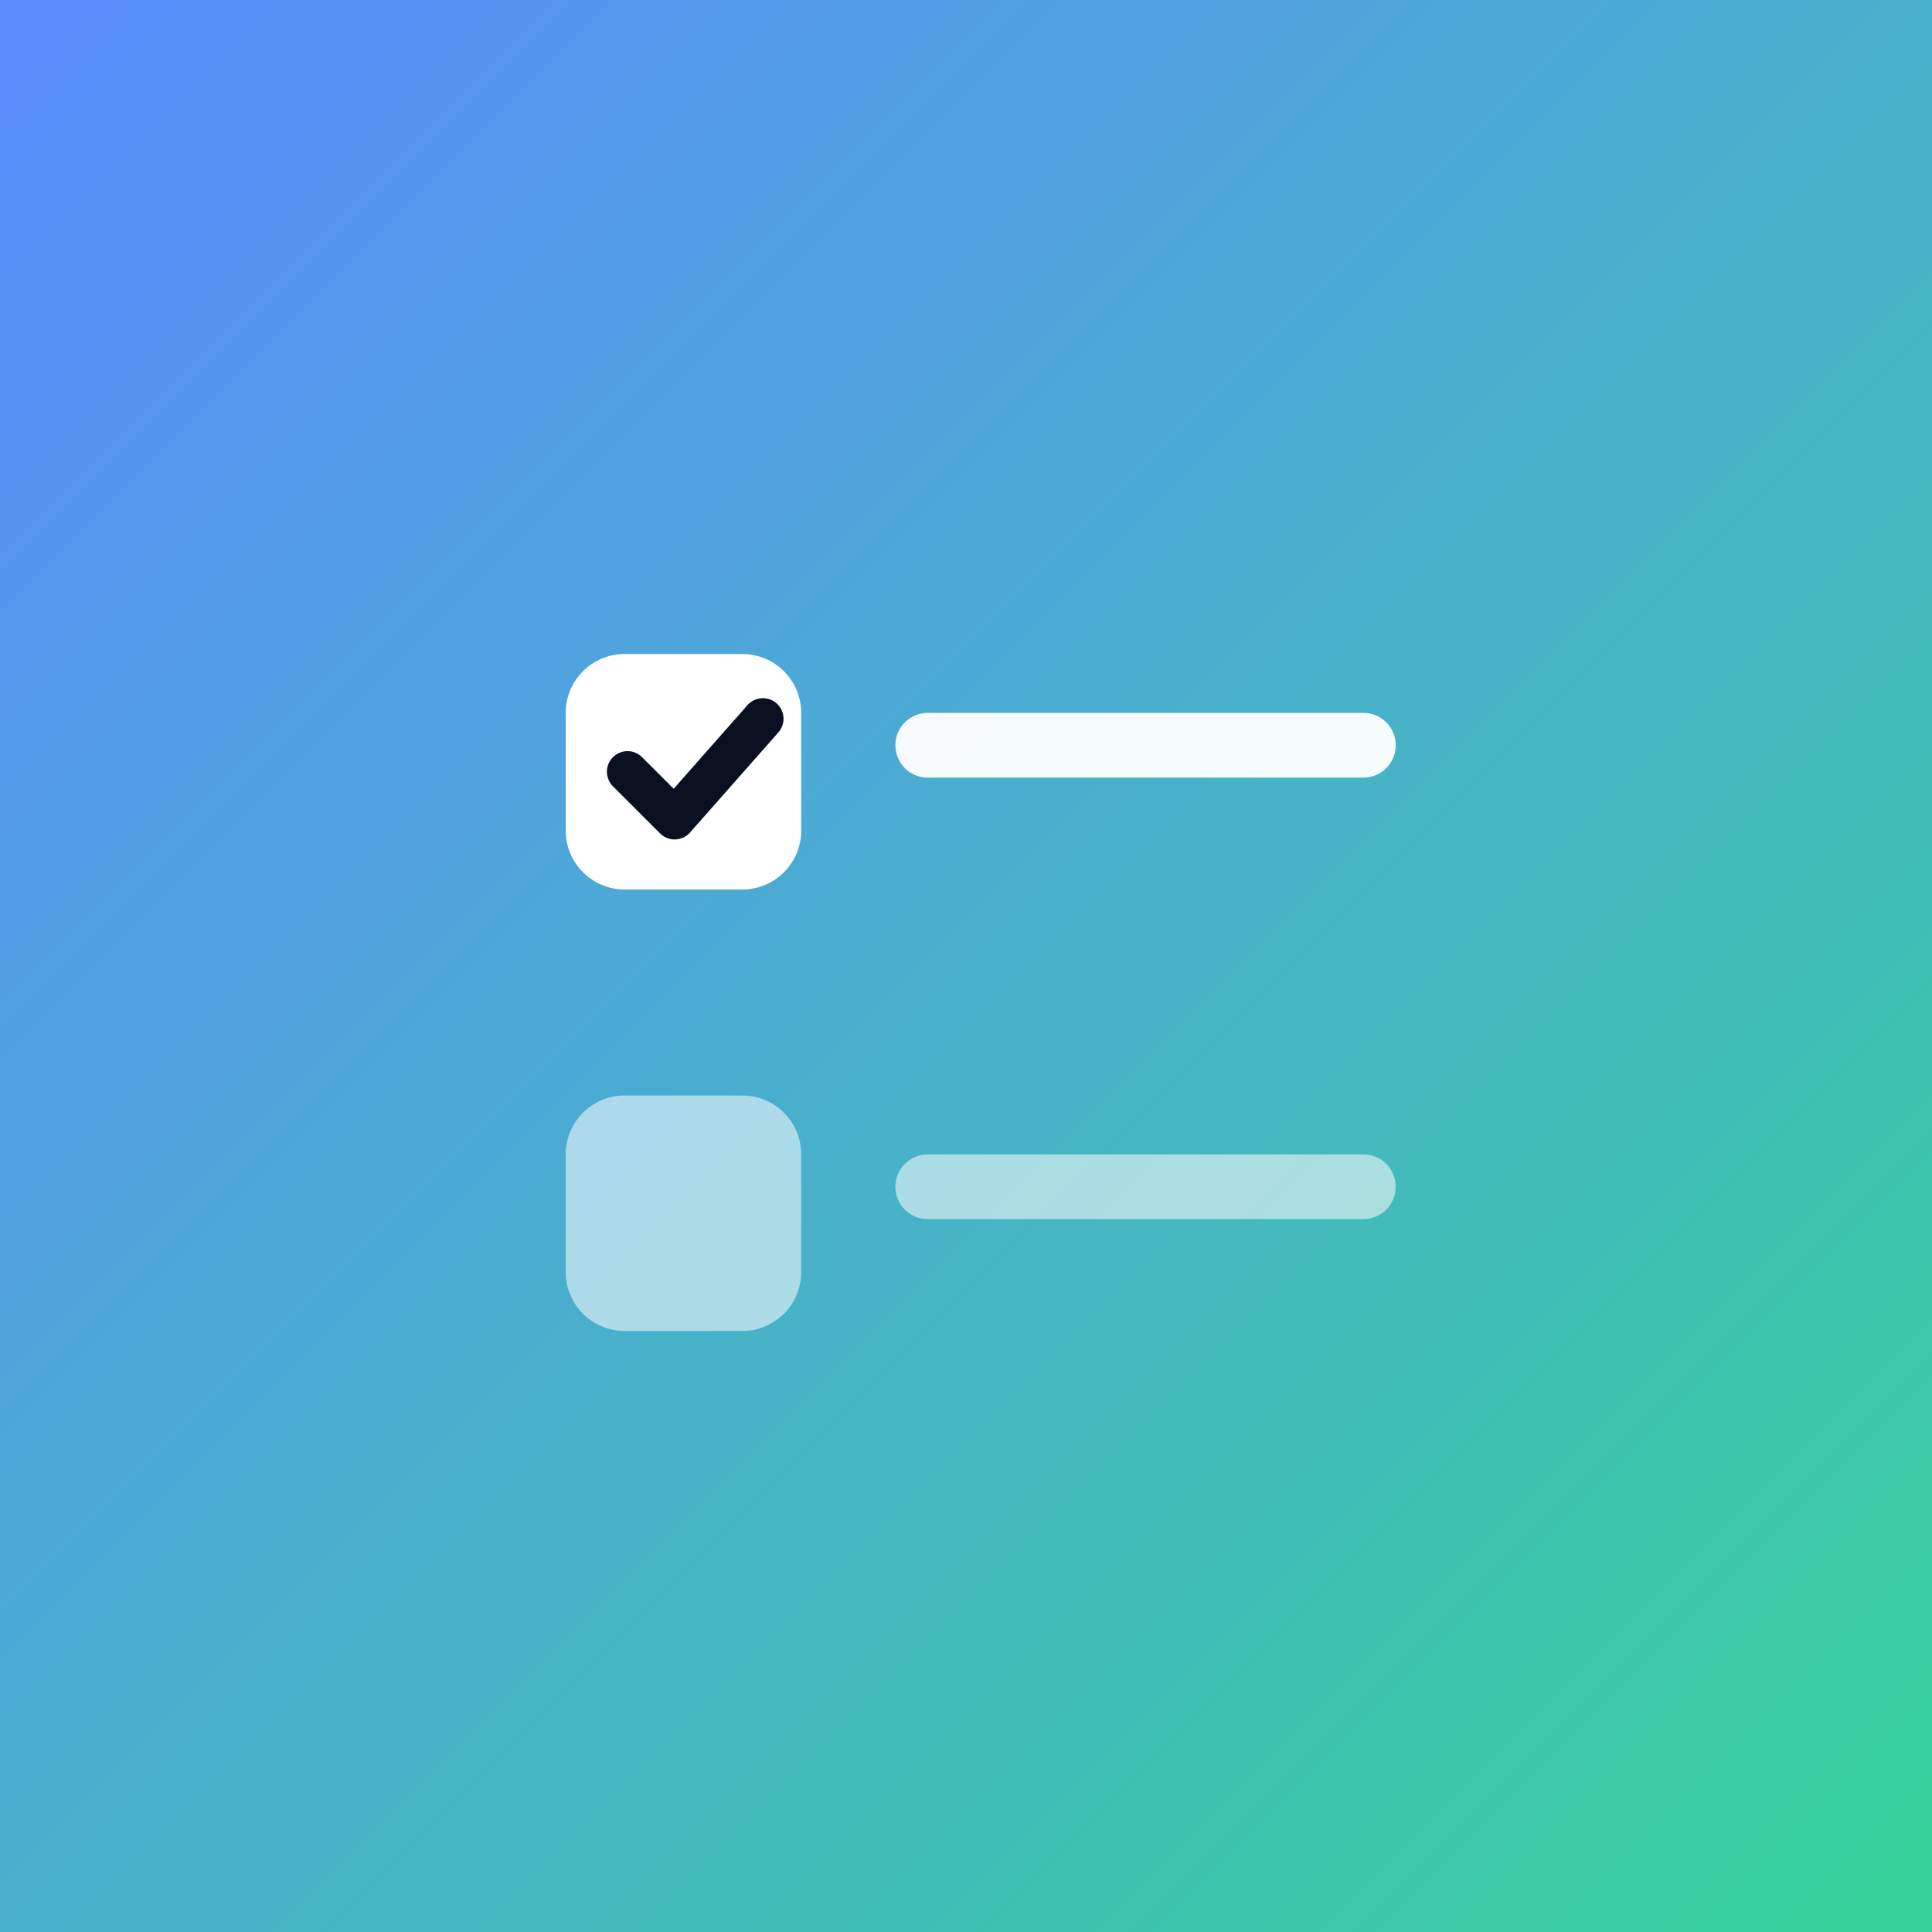
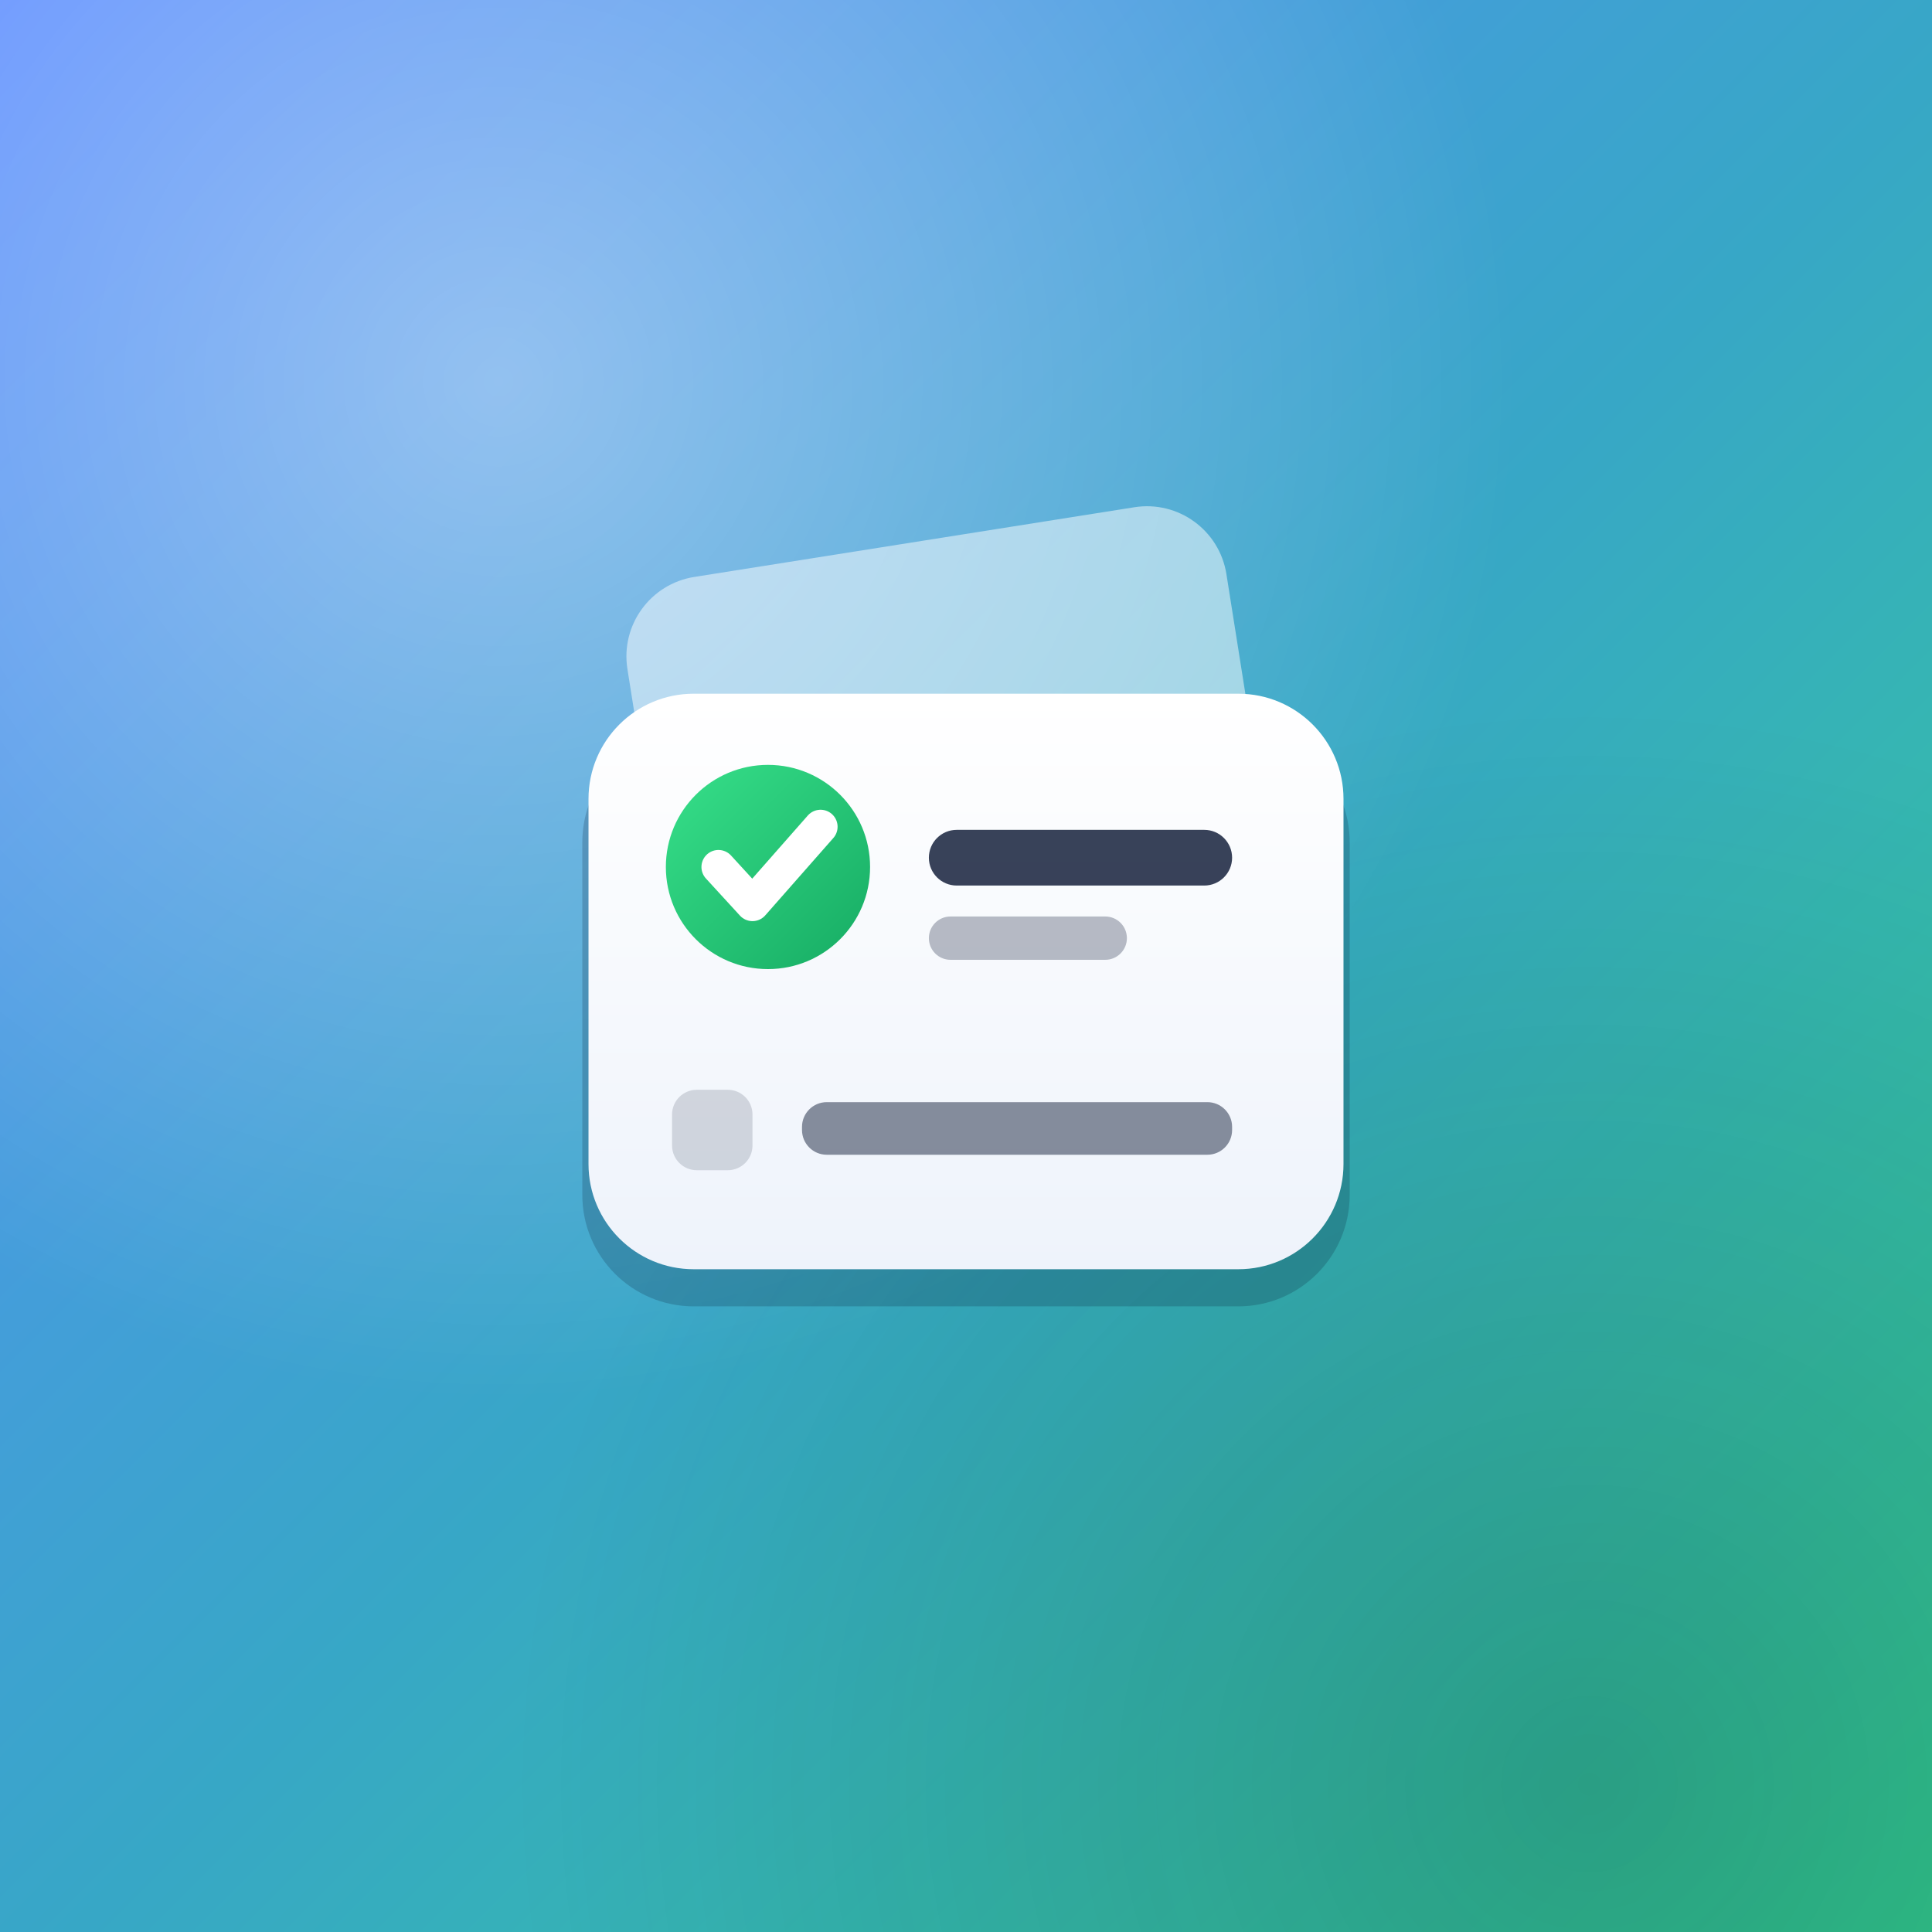
<svg xmlns="http://www.w3.org/2000/svg" width="512" height="512" viewBox="0 0 512 512">
  <defs>
-     <linearGradient id="g" x1="0" y1="0" x2="1" y2="1">
+     <linearGradient id="bg" x1="0" y1="0" x2="1" y2="1">
      <stop offset="0" stop-color="#5b8cff" />
-       <stop offset="1" stop-color="#36d399" />
+       <stop offset="0.52" stop-color="#37a7c6" />
+       <stop offset="1" stop-color="#33d08f" />
+     </linearGradient>
+     <radialGradient id="glow" cx="0.26" cy="0.2" r="0.95">
+       <stop offset="0" stop-color="#ffffff" stop-opacity="0.4" />
+       <stop offset="0.55" stop-color="#ffffff" stop-opacity="0" />
+     </radialGradient>
+     <radialGradient id="shade" cx="0.82" cy="0.92" r="0.85">
+       <stop offset="0" stop-color="#05132a" stop-opacity="0.22" />
+       <stop offset="0.65" stop-color="#05132a" stop-opacity="0" />
+     </radialGradient>
+     <linearGradient id="check" x1="0" y1="0" x2="1" y2="1">
+       <stop offset="0" stop-color="#37e08a" />
+       <stop offset="1" stop-color="#16ab63" />
+     </linearGradient>
+     <linearGradient id="cardTop" x1="0" y1="0" x2="0" y2="1">
+       <stop offset="0" stop-color="#ffffff" />
+       <stop offset="1" stop-color="#eef3fb" />
    </linearGradient>
  </defs>
-   <rect width="512" height="512" fill="url(#g)" />
-   <g transform="translate(256 256) scale(0.78) translate(-256 -256)">
-     <rect x="120" y="150" width="80" height="80" rx="20" fill="#ffffff" />
-     <path d="M141 190 l16 16 l30 -34" fill="none" stroke="#0b1020" stroke-width="14" stroke-linecap="round" stroke-linejoin="round" />
-     <rect x="232" y="170" width="170" height="22" rx="11" fill="#ffffff" opacity="0.95" />
-     <rect x="120" y="300" width="80" height="80" rx="20" fill="#ffffff" opacity="0.55" />
-     <rect x="232" y="320" width="170" height="22" rx="11" fill="#ffffff" opacity="0.55" />
+   <rect width="512" height="512" fill="url(#bg)" />
+   <rect width="512" height="512" fill="url(#glow)" />
+   <rect width="512" height="512" fill="url(#shade)" />
+   <g transform="translate(256 256) scale(0.82) translate(-256 -256)">
+     <g transform="rotate(-9 256 250)" opacity="0.5">
+       <rect x="162" y="118" width="196" height="120" rx="26" fill="#ffffff" />
+     </g>
+     <rect x="132" y="180" width="248" height="186" rx="36" fill="#06132b" opacity="0.20" />
+     <rect x="134" y="168" width="244" height="186" rx="34" fill="url(#cardTop)" />
+     <circle cx="192" cy="224" r="33" fill="url(#check)" />
+     <path d="M176 224 l11 12 l22 -25" fill="none" stroke="#ffffff" stroke-width="11" stroke-linecap="round" stroke-linejoin="round" />
+     <rect x="244" y="212" width="98" height="18" rx="9" fill="#16213c" opacity="0.85" />
+     <rect x="244" y="240" width="64" height="14" rx="7" fill="#16213c" opacity="0.3" />
+     <rect x="161" y="296" width="26" height="26" rx="8" fill="#16213c" opacity="0.16" />
+     <rect x="203" y="300" width="139" height="17" rx="8" fill="#16213c" opacity="0.5" />
  </g>
</svg>
